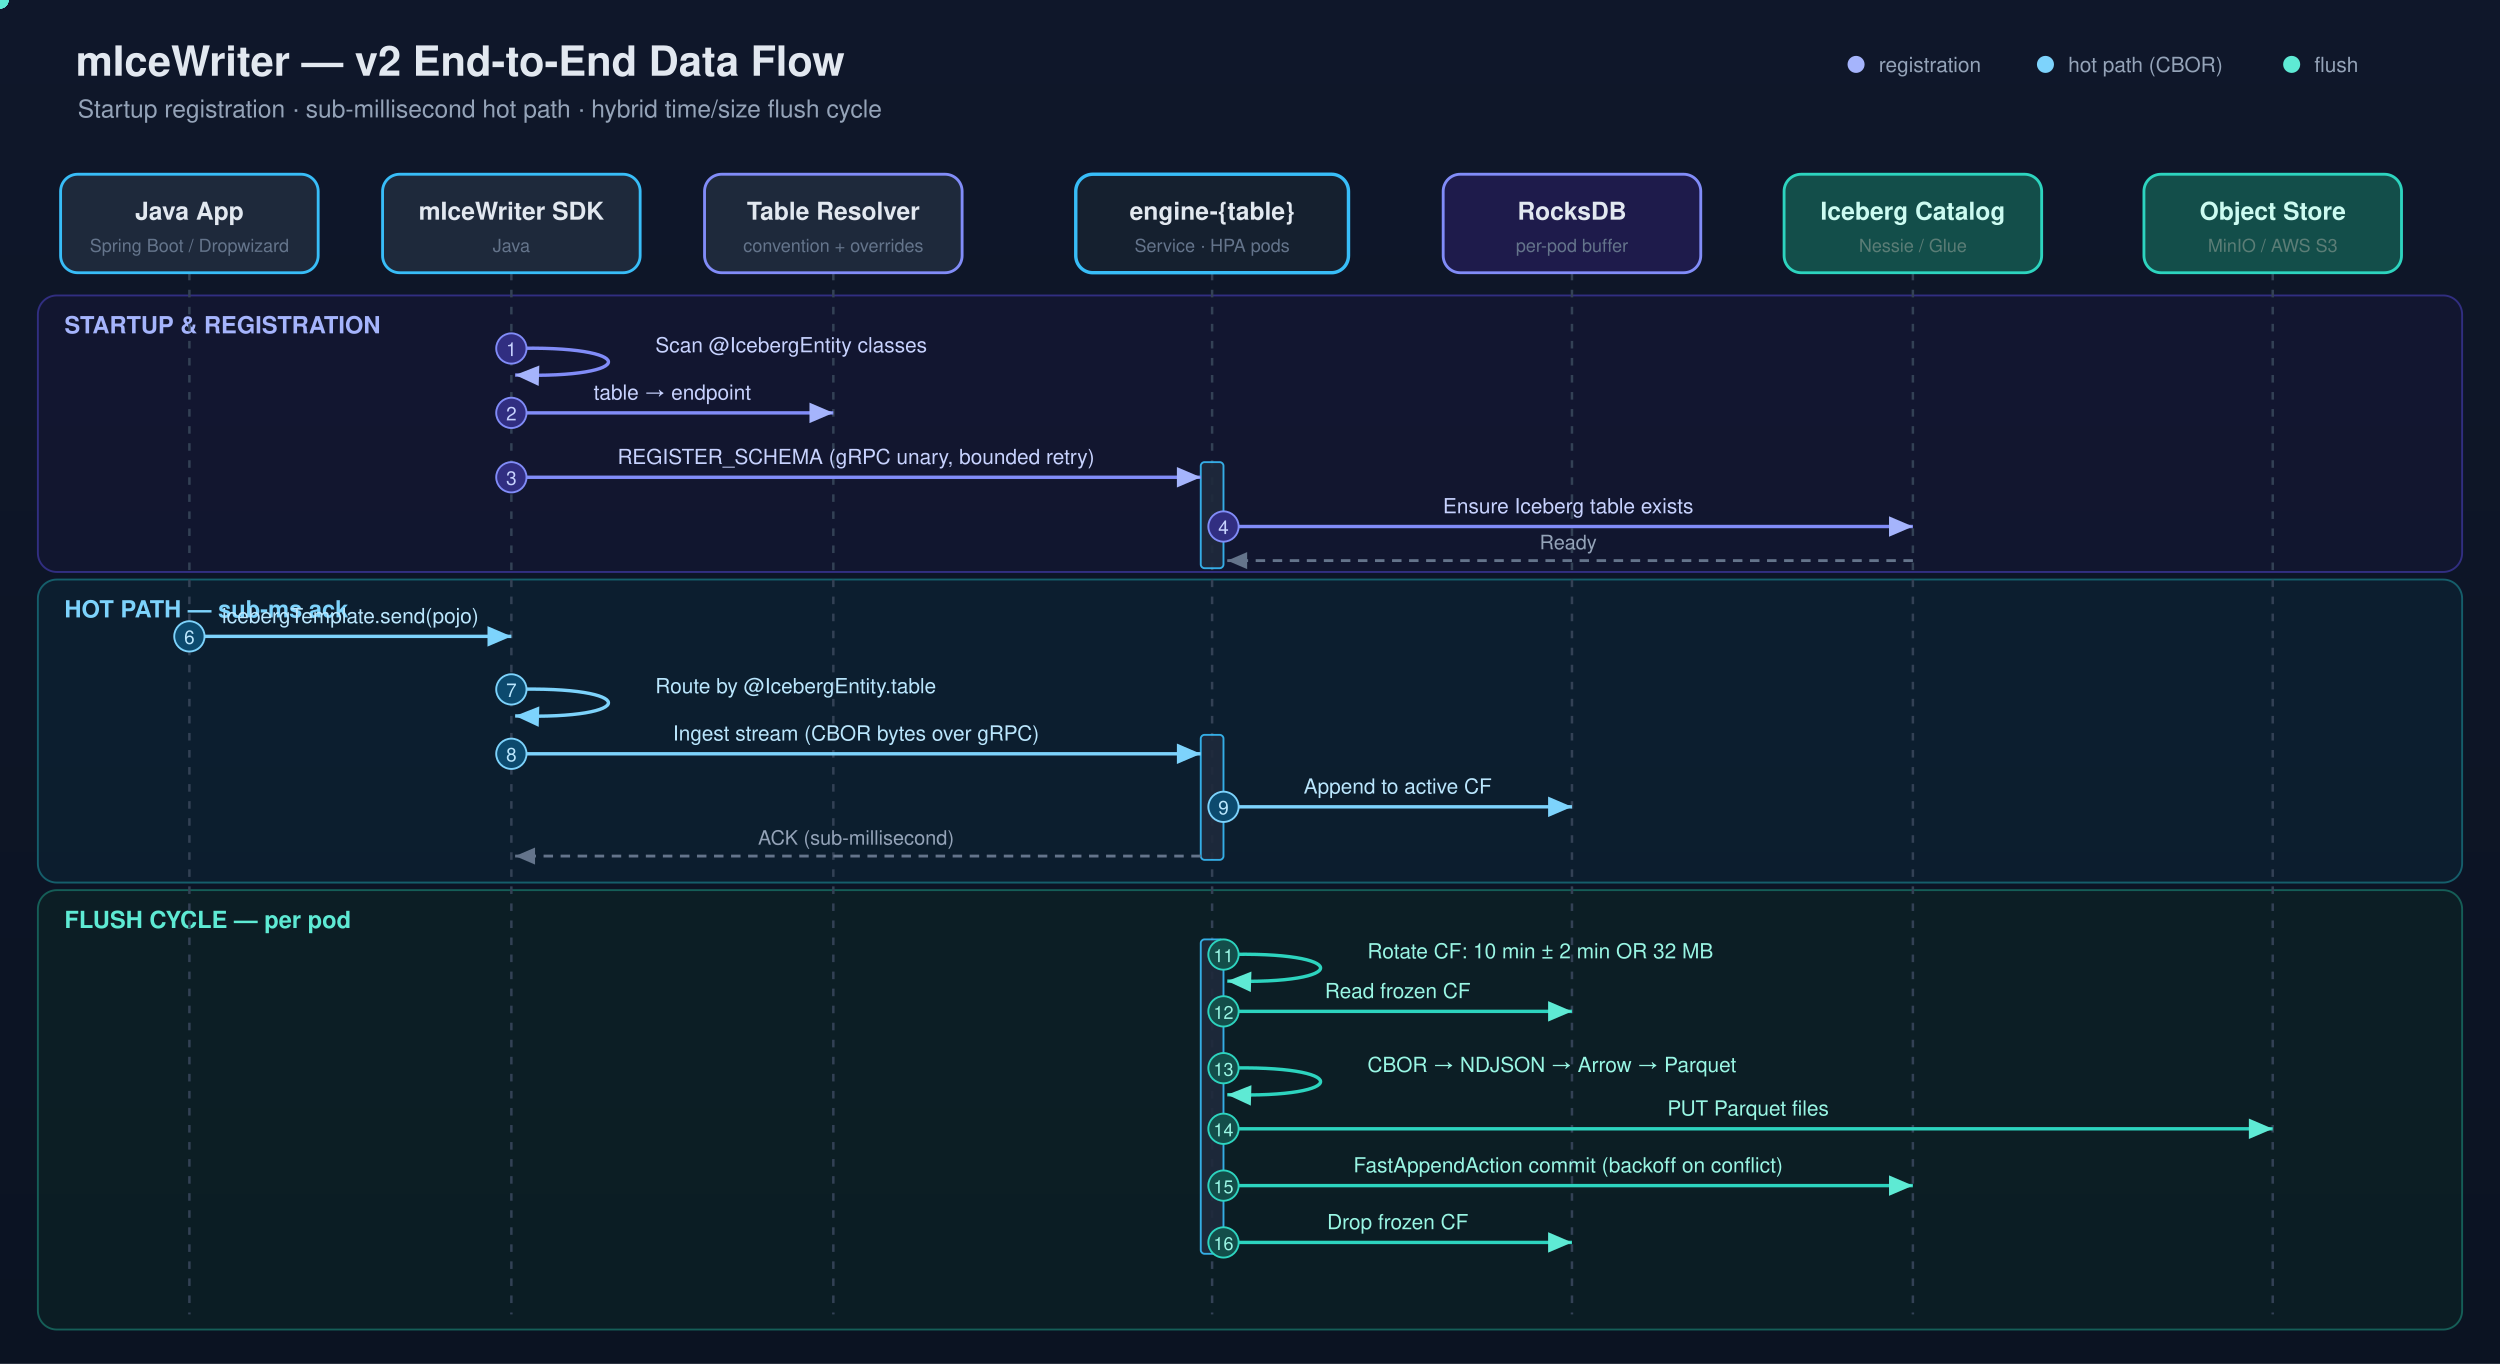
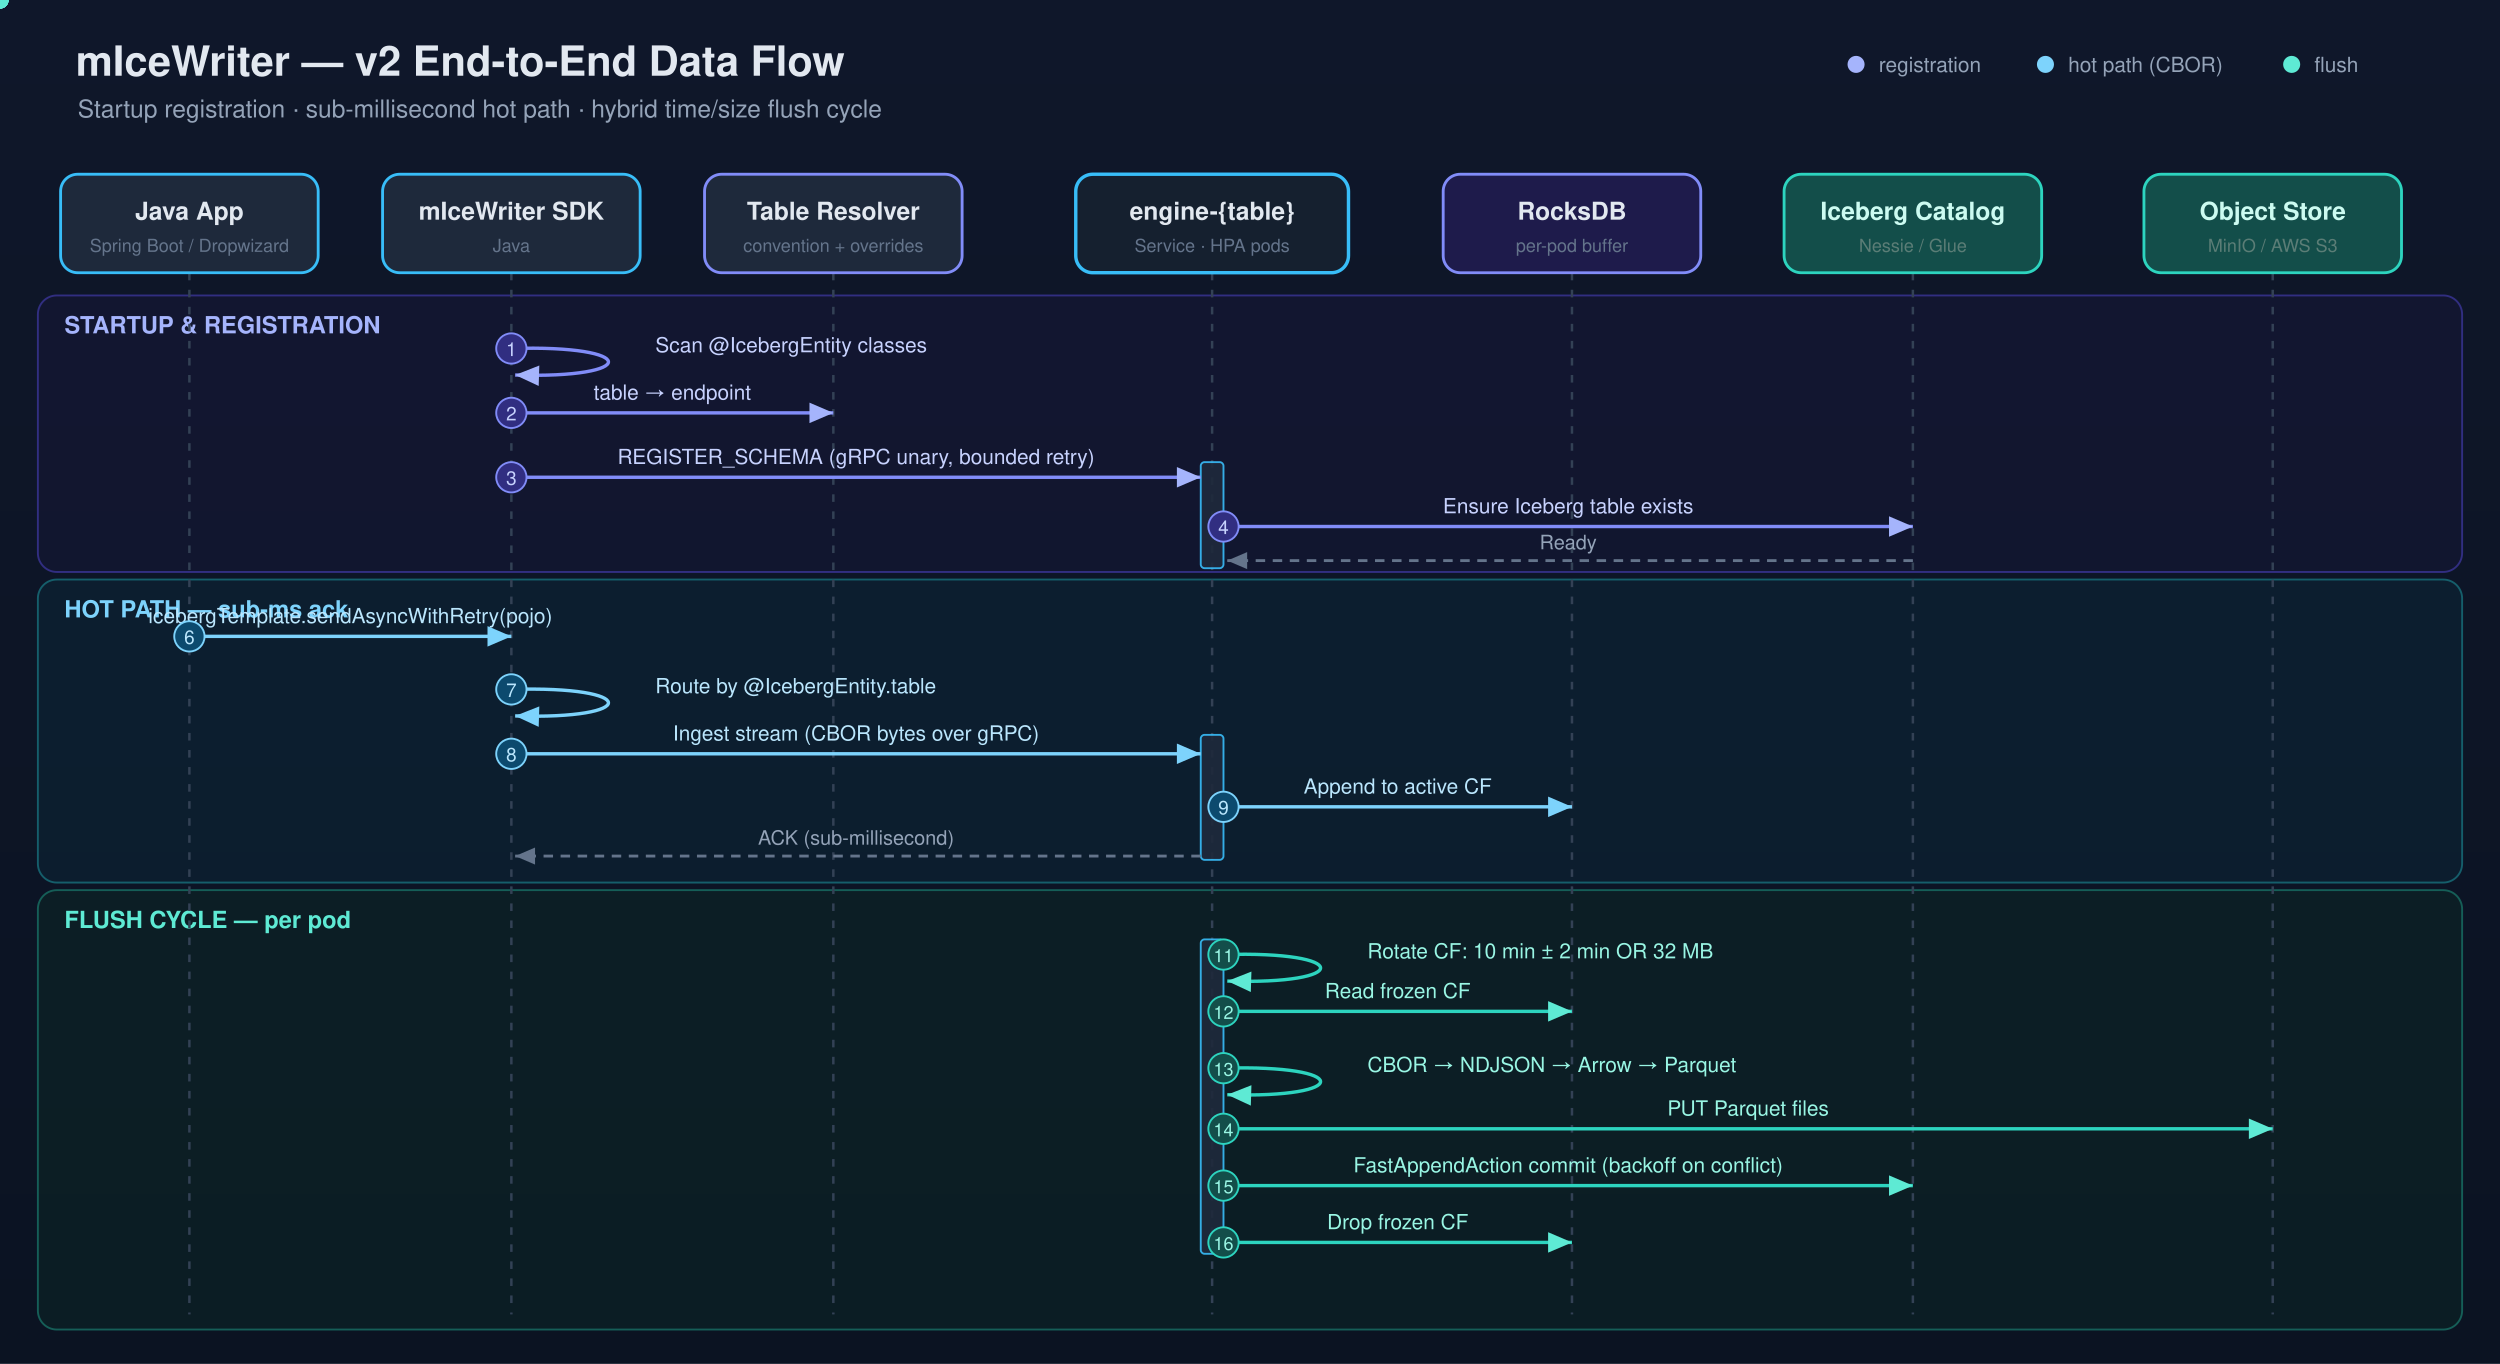
- <svg xmlns="http://www.w3.org/2000/svg" viewBox="0 0 1320 720" font-family="'Segoe UI', Helvetica, Arial, sans-serif" role="img" aria-label="mIceWriter v2 end-to-end data flow. Startup and registration: the SDK scans @IcebergEntity classes, resolves each table to a pipeline endpoint, calls REGISTER_SCHEMA over gRPC, and the pipeline ensures the Iceberg table exists in the catalog. Hot path: the app calls icebergTemplate.send(pojo); the SDK routes by table and streams CBOR records over gRPC; the pipeline appends to its active RocksDB column family and ACKs in sub-milliseconds. Flush cycle: each pod rotates its column family on a jittered ~10 minute timer or 32 MB, reads the frozen column family, transpiles CBOR to NDJSON to Arrow to Parquet, PUTs Parquet files to the object store, runs a FastAppendAction commit against the catalog, and drops the frozen column family.">
+ <svg xmlns="http://www.w3.org/2000/svg" viewBox="0 0 1320 720" font-family="'Segoe UI', Helvetica, Arial, sans-serif" role="img" aria-label="mIceWriter v2 end-to-end data flow. Startup and registration: the SDK scans @IcebergEntity classes, resolves each table to a pipeline endpoint, calls REGISTER_SCHEMA over gRPC, and the pipeline ensures the Iceberg table exists in the catalog. Hot path: the app calls icebergTemplate.sendAsyncWithRetry(pojo); the SDK routes by table and streams CBOR records over gRPC; the pipeline appends to its active RocksDB column family and ACKs in sub-milliseconds. Flush cycle: each pod rotates its column family on a jittered ~10 minute timer or 32 MB, reads the frozen column family, transpiles CBOR to NDJSON to Arrow to Parquet, PUTs Parquet files to the object store, runs a FastAppendAction commit against the catalog, and drops the frozen column family.">
  <defs>
    <marker id="aSky" markerWidth="9" markerHeight="9" refX="7" refY="3" orient="auto" markerUnits="strokeWidth">
      <path d="M0,0 L7,3 L0,6 Z" fill="#7dd3fc" />
    </marker>
    <marker id="aIndigo" markerWidth="9" markerHeight="9" refX="7" refY="3" orient="auto" markerUnits="strokeWidth">
      <path d="M0,0 L7,3 L0,6 Z" fill="#a5b4fc" />
    </marker>
    <marker id="aTeal" markerWidth="9" markerHeight="9" refX="7" refY="3" orient="auto" markerUnits="strokeWidth">
      <path d="M0,0 L7,3 L0,6 Z" fill="#5eead4" />
    </marker>
    <marker id="aRet" markerWidth="9" markerHeight="9" refX="7" refY="3" orient="auto" markerUnits="strokeWidth">
      <path d="M0,0 L7,3 L0,6 Z" fill="#64748b" />
    </marker>
    <linearGradient id="bgGrad" x1="0" y1="0" x2="0" y2="1">
      <stop offset="0" stop-color="#0f172a" />
      <stop offset="1" stop-color="#0b1322" />
    </linearGradient>
  </defs>
  <rect x="0" y="0" width="1320" height="720" fill="#0f172a" />
  <rect x="0" y="0" width="1320" height="720" fill="url(#bgGrad)" />
  <text x="40" y="40" fill="#e2e8f0" font-size="22" font-weight="700">mIceWriter — v2 End-to-End Data Flow</text>
  <text x="41" y="62" fill="#94a3b8" font-size="13">Startup registration · sub-millisecond hot path · hybrid time/size flush cycle</text>
  <g font-size="11" fill="#94a3b8">
    <circle cx="980" cy="34" r="4.5" fill="#a5b4fc" />
    <text x="992" y="38">registration</text>
    <circle cx="1080" cy="34" r="4.5" fill="#7dd3fc" />
    <text x="1092" y="38">hot path (CBOR)</text>
    <circle cx="1210" cy="34" r="4.5" fill="#5eead4" />
    <text x="1222" y="38">flush</text>
  </g>
  <rect x="20" y="156" width="1280" height="146" rx="10" fill="#1a1840" fill-opacity="0.35" stroke="#312e81" stroke-width="1" />
  <rect x="20" y="306" width="1280" height="160" rx="10" fill="#0c2a3a" fill-opacity="0.45" stroke="#155e6b" stroke-width="1" />
  <rect x="20" y="470" width="1280" height="232" rx="10" fill="#0c2b27" fill-opacity="0.45" stroke="#155e57" stroke-width="1" />
  <text x="34" y="176" fill="#a5b4fc" font-size="12.5" font-weight="700">STARTUP &amp; REGISTRATION</text>
  <text x="34" y="326" fill="#7dd3fc" font-size="12.5" font-weight="700">HOT PATH — sub-ms ack</text>
  <text x="34" y="490" fill="#5eead4" font-size="12.5" font-weight="700">FLUSH CYCLE — per pod</text>
  <g stroke="#334155" stroke-width="1.3" stroke-dasharray="4 5">
    <line x1="100" y1="144" x2="100" y2="694" />
    <line x1="270" y1="144" x2="270" y2="694" />
    <line x1="440" y1="144" x2="440" y2="694" />
    <line x1="640" y1="144" x2="640" y2="694" />
    <line x1="830" y1="144" x2="830" y2="694" />
    <line x1="1010" y1="144" x2="1010" y2="694" />
    <line x1="1200" y1="144" x2="1200" y2="694" />
  </g>
  <g fill="#1e293b" stroke="#38bdf8" stroke-width="1" opacity="0.9">
    <rect x="634" y="244" width="12" height="56" rx="2" />
    <rect x="634" y="388" width="12" height="66" rx="2" />
    <rect x="634" y="496" width="12" height="166" rx="2" />
  </g>
  <g>
    <rect x="32" y="92" width="136" height="52" rx="9" fill="#1e293b" stroke="#38bdf8" stroke-width="1.5" />
    <text x="100" y="116" fill="#e2e8f0" font-size="13" font-weight="600" text-anchor="middle">Java App</text>
    <text x="100" y="133" fill="#64748b" font-size="9.5" text-anchor="middle">Spring Boot / Dropwizard</text>
    <rect x="202" y="92" width="136" height="52" rx="9" fill="#1e293b" stroke="#38bdf8" stroke-width="1.5" />
    <text x="270" y="116" fill="#e2e8f0" font-size="13" font-weight="600" text-anchor="middle">mIceWriter SDK</text>
    <text x="270" y="133" fill="#64748b" font-size="9.5" text-anchor="middle">Java</text>
    <rect x="372" y="92" width="136" height="52" rx="9" fill="#1e293b" stroke="#818cf8" stroke-width="1.5" />
    <text x="440" y="116" fill="#e2e8f0" font-size="13" font-weight="600" text-anchor="middle">Table Resolver</text>
    <text x="440" y="133" fill="#64748b" font-size="9.5" text-anchor="middle">convention + overrides</text>
    <rect x="568" y="92" width="144" height="52" rx="9" fill="#15202f" stroke="#38bdf8" stroke-width="1.8" />
    <text x="640" y="116" fill="#e2e8f0" font-size="13" font-weight="600" text-anchor="middle">engine-{table}</text>
    <text x="640" y="133" fill="#64748b" font-size="9.5" text-anchor="middle">Service · HPA pods</text>
    <rect x="762" y="92" width="136" height="52" rx="9" fill="#1e1b4b" stroke="#818cf8" stroke-width="1.5" />
    <text x="830" y="116" fill="#e2e8f0" font-size="13" font-weight="600" text-anchor="middle">RocksDB</text>
    <text x="830" y="133" fill="#64748b" font-size="9.5" text-anchor="middle">per-pod buffer</text>
    <rect x="942" y="92" width="136" height="52" rx="9" fill="#134e4a" stroke="#2dd4bf" stroke-width="1.5" />
    <text x="1010" y="116" fill="#ccfbf1" font-size="13" font-weight="600" text-anchor="middle">Iceberg Catalog</text>
    <text x="1010" y="133" fill="#5b7d76" font-size="9.5" text-anchor="middle">Nessie / Glue</text>
    <rect x="1132" y="92" width="136" height="52" rx="9" fill="#134e4a" stroke="#2dd4bf" stroke-width="1.5" />
    <text x="1200" y="116" fill="#ccfbf1" font-size="13" font-weight="600" text-anchor="middle">Object Store</text>
    <text x="1200" y="133" fill="#5b7d76" font-size="9.5" text-anchor="middle">MinIO / AWS S3</text>
  </g>
  <path d="M270,184 C338,182 338,200 272,198" fill="none" stroke="#818cf8" stroke-width="1.8" marker-end="url(#aIndigo)" />
  <text x="346" y="186" fill="#c7d2fe" font-size="11">Scan @IcebergEntity classes</text>
  <circle cx="270" cy="184" r="8" fill="#312e81" stroke="#818cf8" stroke-width="1" />
  <text x="270" y="188" fill="#c7d2fe" font-size="10" text-anchor="middle">1</text>
  <line x1="270" y1="218" x2="440" y2="218" stroke="#818cf8" stroke-width="1.8" marker-end="url(#aIndigo)" />
  <text x="355" y="211" fill="#c7d2fe" font-size="11" text-anchor="middle">table → endpoint</text>
  <circle cx="270" cy="218" r="8" fill="#312e81" stroke="#818cf8" stroke-width="1" />
  <text x="270" y="222" fill="#c7d2fe" font-size="10" text-anchor="middle">2</text>
  <line x1="270" y1="252" x2="634" y2="252" stroke="#818cf8" stroke-width="1.8" marker-end="url(#aIndigo)" />
  <text x="452" y="245" fill="#c7d2fe" font-size="11" text-anchor="middle">REGISTER_SCHEMA (gRPC unary, bounded retry)</text>
  <circle cx="270" cy="252" r="8" fill="#312e81" stroke="#818cf8" stroke-width="1" />
  <text x="270" y="256" fill="#c7d2fe" font-size="10" text-anchor="middle">3</text>
  <line x1="646" y1="278" x2="1010" y2="278" stroke="#818cf8" stroke-width="1.8" marker-end="url(#aIndigo)" />
  <text x="828" y="271" fill="#c7d2fe" font-size="11" text-anchor="middle">Ensure Iceberg table exists</text>
  <circle cx="646" cy="278" r="8" fill="#312e81" stroke="#818cf8" stroke-width="1" />
  <text x="646" y="282" fill="#c7d2fe" font-size="10" text-anchor="middle">4</text>

   Pipeline (return) --&gt;
  <line x1="1010" y1="296" x2="648" y2="296" stroke="#64748b" stroke-width="1.5" stroke-dasharray="5 4" marker-end="url(#aRet)" />
  <text x="828" y="290" fill="#94a3b8" font-size="10.5" text-anchor="middle">Ready</text>
  <line x1="100" y1="336" x2="270" y2="336" stroke="#7dd3fc" stroke-width="1.8" marker-end="url(#aSky)" />
-   <text x="185" y="329" fill="#bae6fd" font-size="11" text-anchor="middle">icebergTemplate.send(pojo)</text>
+   <text x="185" y="329" fill="#bae6fd" font-size="11" text-anchor="middle" textLength="180" lengthAdjust="spacingAndGlyphs">icebergTemplate.sendAsyncWithRetry(pojo)</text>
  <circle cx="100" cy="336" r="8" fill="#0c4a6e" stroke="#7dd3fc" stroke-width="1" />
  <text x="100" y="340" fill="#bae6fd" font-size="10" text-anchor="middle">6</text>
  <path d="M270,364 C338,362 338,380 272,378" fill="none" stroke="#7dd3fc" stroke-width="1.8" marker-end="url(#aSky)" />
  <text x="346" y="366" fill="#bae6fd" font-size="11">Route by @IcebergEntity.table</text>
  <circle cx="270" cy="364" r="8" fill="#0c4a6e" stroke="#7dd3fc" stroke-width="1" />
  <text x="270" y="368" fill="#bae6fd" font-size="10" text-anchor="middle">7</text>
  <line x1="270" y1="398" x2="634" y2="398" stroke="#7dd3fc" stroke-width="1.8" marker-end="url(#aSky)" />
  <text x="452" y="391" fill="#bae6fd" font-size="11" text-anchor="middle">Ingest stream (CBOR bytes over gRPC)</text>
  <circle cx="270" cy="398" r="8" fill="#0c4a6e" stroke="#7dd3fc" stroke-width="1" />
  <text x="270" y="402" fill="#bae6fd" font-size="10" text-anchor="middle">8</text>
  <line x1="646" y1="426" x2="830" y2="426" stroke="#7dd3fc" stroke-width="1.8" marker-end="url(#aSky)" />
  <text x="738" y="419" fill="#bae6fd" font-size="11" text-anchor="middle">Append to active CF</text>
  <circle cx="646" cy="426" r="8" fill="#0c4a6e" stroke="#7dd3fc" stroke-width="1" />
  <text x="646" y="430" fill="#bae6fd" font-size="10" text-anchor="middle">9</text>

   SDK (ACK return) --&gt;
  <line x1="634" y1="452" x2="272" y2="452" stroke="#64748b" stroke-width="1.5" stroke-dasharray="5 4" marker-end="url(#aRet)" />
  <text x="452" y="446" fill="#94a3b8" font-size="10.5" text-anchor="middle">ACK (sub-millisecond)</text>
  <path d="M646,504 C714,502 714,520 648,518" fill="none" stroke="#2dd4bf" stroke-width="1.8" marker-end="url(#aTeal)" />
  <text x="722" y="506" fill="#99f6e4" font-size="11">Rotate CF: 10 min ± 2 min  OR  32 MB</text>
  <circle cx="646" cy="504" r="8" fill="#134e4a" stroke="#2dd4bf" stroke-width="1" />
  <text x="646" y="508" fill="#99f6e4" font-size="9.5" text-anchor="middle">11</text>
  <line x1="646" y1="534" x2="830" y2="534" stroke="#2dd4bf" stroke-width="1.8" marker-end="url(#aTeal)" />
  <text x="738" y="527" fill="#99f6e4" font-size="11" text-anchor="middle">Read frozen CF</text>
  <circle cx="646" cy="534" r="8" fill="#134e4a" stroke="#2dd4bf" stroke-width="1" />
  <text x="646" y="538" fill="#99f6e4" font-size="9.5" text-anchor="middle">12</text>
  <path d="M646,564 C714,562 714,580 648,578" fill="none" stroke="#2dd4bf" stroke-width="1.8" marker-end="url(#aTeal)" />
  <text x="722" y="566" fill="#99f6e4" font-size="11">CBOR → NDJSON → Arrow → Parquet</text>
  <circle cx="646" cy="564" r="8" fill="#134e4a" stroke="#2dd4bf" stroke-width="1" />
  <text x="646" y="568" fill="#99f6e4" font-size="9.5" text-anchor="middle">13</text>
  <line x1="646" y1="596" x2="1200" y2="596" stroke="#2dd4bf" stroke-width="1.8" marker-end="url(#aTeal)" />
  <text x="923" y="589" fill="#99f6e4" font-size="11" text-anchor="middle">PUT Parquet files</text>
  <circle cx="646" cy="596" r="8" fill="#134e4a" stroke="#2dd4bf" stroke-width="1" />
  <text x="646" y="600" fill="#99f6e4" font-size="9.5" text-anchor="middle">14</text>
  <line x1="646" y1="626" x2="1010" y2="626" stroke="#2dd4bf" stroke-width="1.8" marker-end="url(#aTeal)" />
  <text x="828" y="619" fill="#99f6e4" font-size="11" text-anchor="middle">FastAppendAction commit (backoff on conflict)</text>
  <circle cx="646" cy="626" r="8" fill="#134e4a" stroke="#2dd4bf" stroke-width="1" />
  <text x="646" y="630" fill="#99f6e4" font-size="9.5" text-anchor="middle">15</text>
  <line x1="646" y1="656" x2="830" y2="656" stroke="#2dd4bf" stroke-width="1.8" marker-end="url(#aTeal)" />
  <text x="738" y="649" fill="#99f6e4" font-size="11" text-anchor="middle">Drop frozen CF</text>
  <circle cx="646" cy="656" r="8" fill="#134e4a" stroke="#2dd4bf" stroke-width="1" />
  <text x="646" y="660" fill="#99f6e4" font-size="9.5" text-anchor="middle">16</text>
  <circle r="4" fill="#a5b4fc">
    <animateMotion dur="1.5s" repeatCount="indefinite" path="M270,218 L440,218" />
  </circle>
  <circle r="4" fill="#a5b4fc">
    <animateMotion dur="2.0s" repeatCount="indefinite" path="M270,252 L634,252" />
  </circle>
  <circle r="4" fill="#a5b4fc">
    <animateMotion dur="2.0s" begin="0.4s" repeatCount="indefinite" path="M646,278 L1010,278" />
  </circle>
  <circle r="4.5" fill="#7dd3fc">
    <animateMotion dur="1.3s" repeatCount="indefinite" path="M100,336 L270,336" />
  </circle>
  <circle r="4.5" fill="#7dd3fc">
    <animateMotion dur="1.3s" begin="0.65s" repeatCount="indefinite" path="M100,336 L270,336" />
  </circle>
  <circle r="4.5" fill="#7dd3fc">
    <animateMotion dur="1.8s" repeatCount="indefinite" path="M270,398 L634,398" />
  </circle>
  <circle r="4.5" fill="#7dd3fc">
    <animateMotion dur="1.2s" repeatCount="indefinite" path="M646,426 L830,426" />
  </circle>
  <circle r="4.5" fill="#5eead4">
    <animateMotion dur="1.4s" repeatCount="indefinite" path="M646,534 L830,534" />
  </circle>
  <circle r="4.5" fill="#5eead4">
    <animateMotion dur="2.6s" repeatCount="indefinite" path="M646,596 L1200,596" />
  </circle>
  <circle r="4.5" fill="#5eead4">
    <animateMotion dur="2.2s" begin="0.5s" repeatCount="indefinite" path="M646,626 L1010,626" />
  </circle>
  <circle r="4.5" fill="#5eead4">
    <animateMotion dur="1.4s" begin="0.3s" repeatCount="indefinite" path="M646,656 L830,656" />
  </circle>
</svg>
